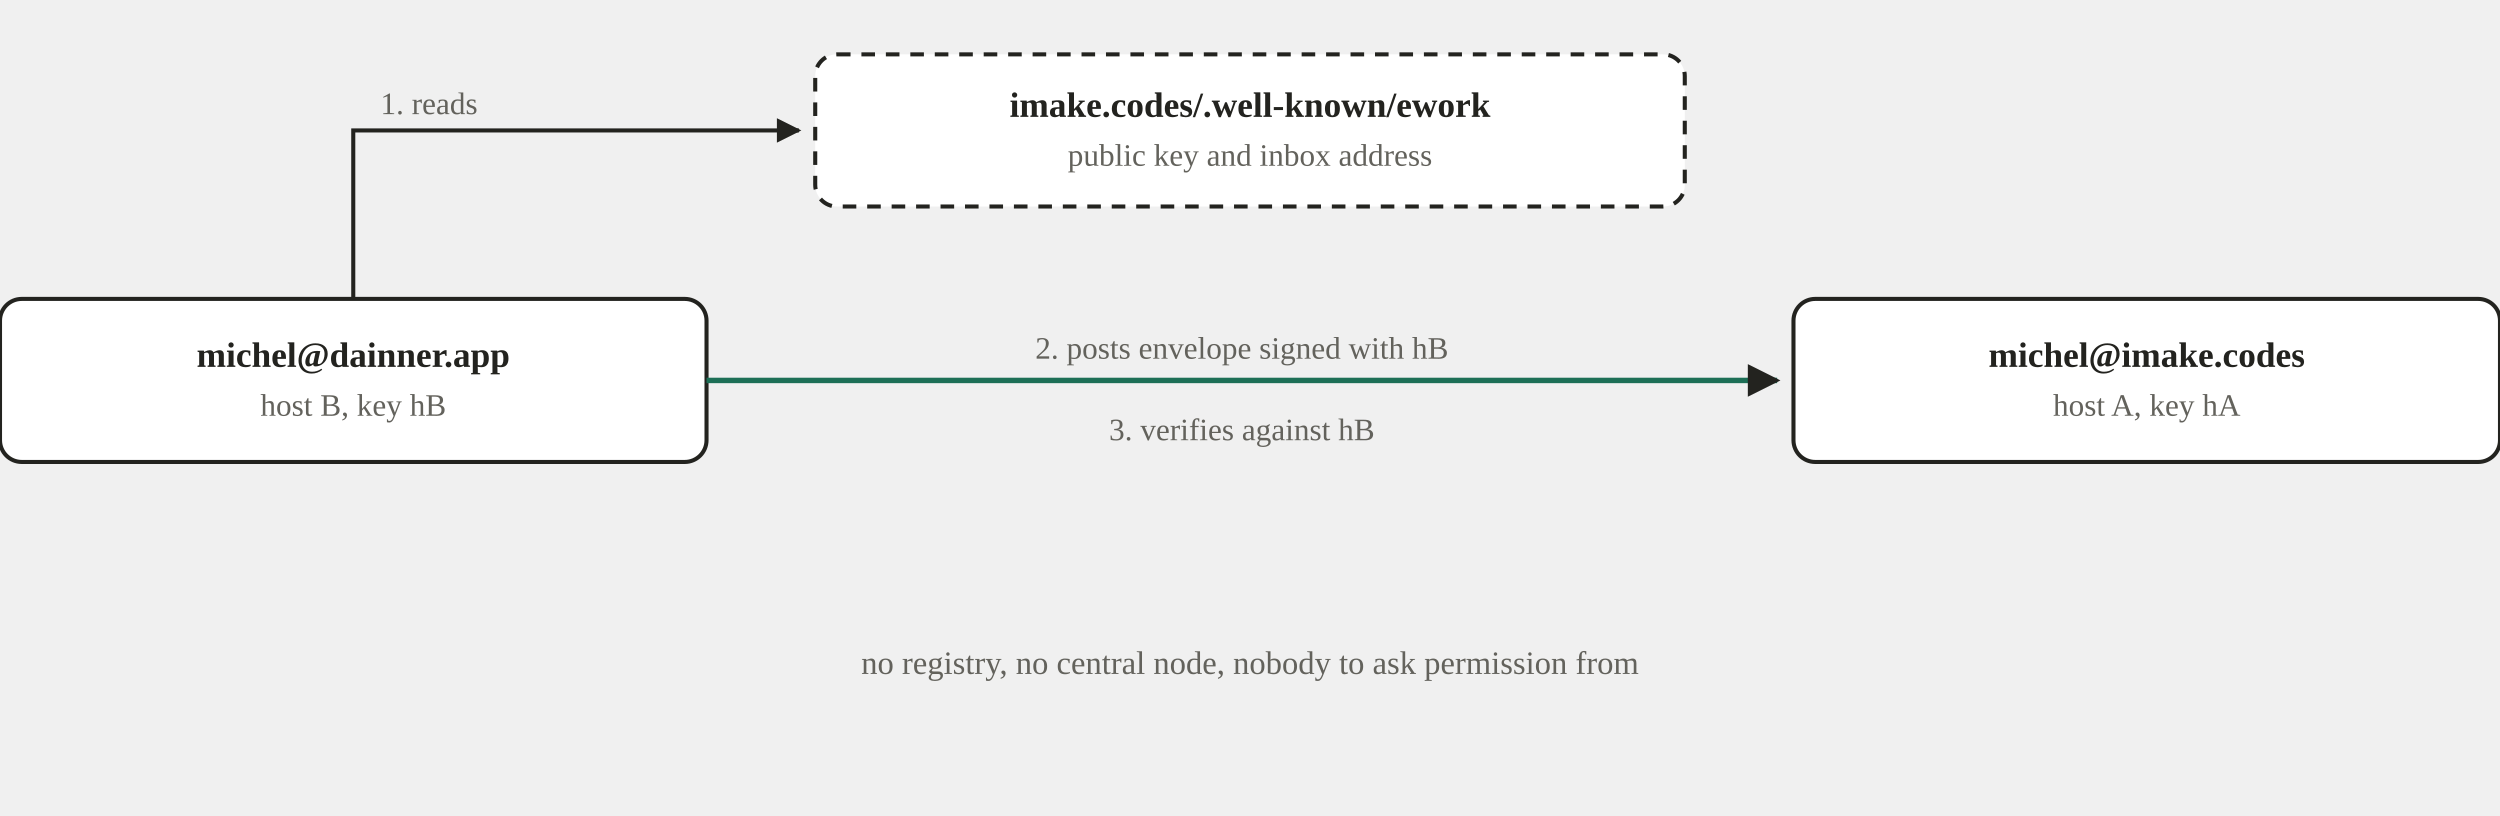
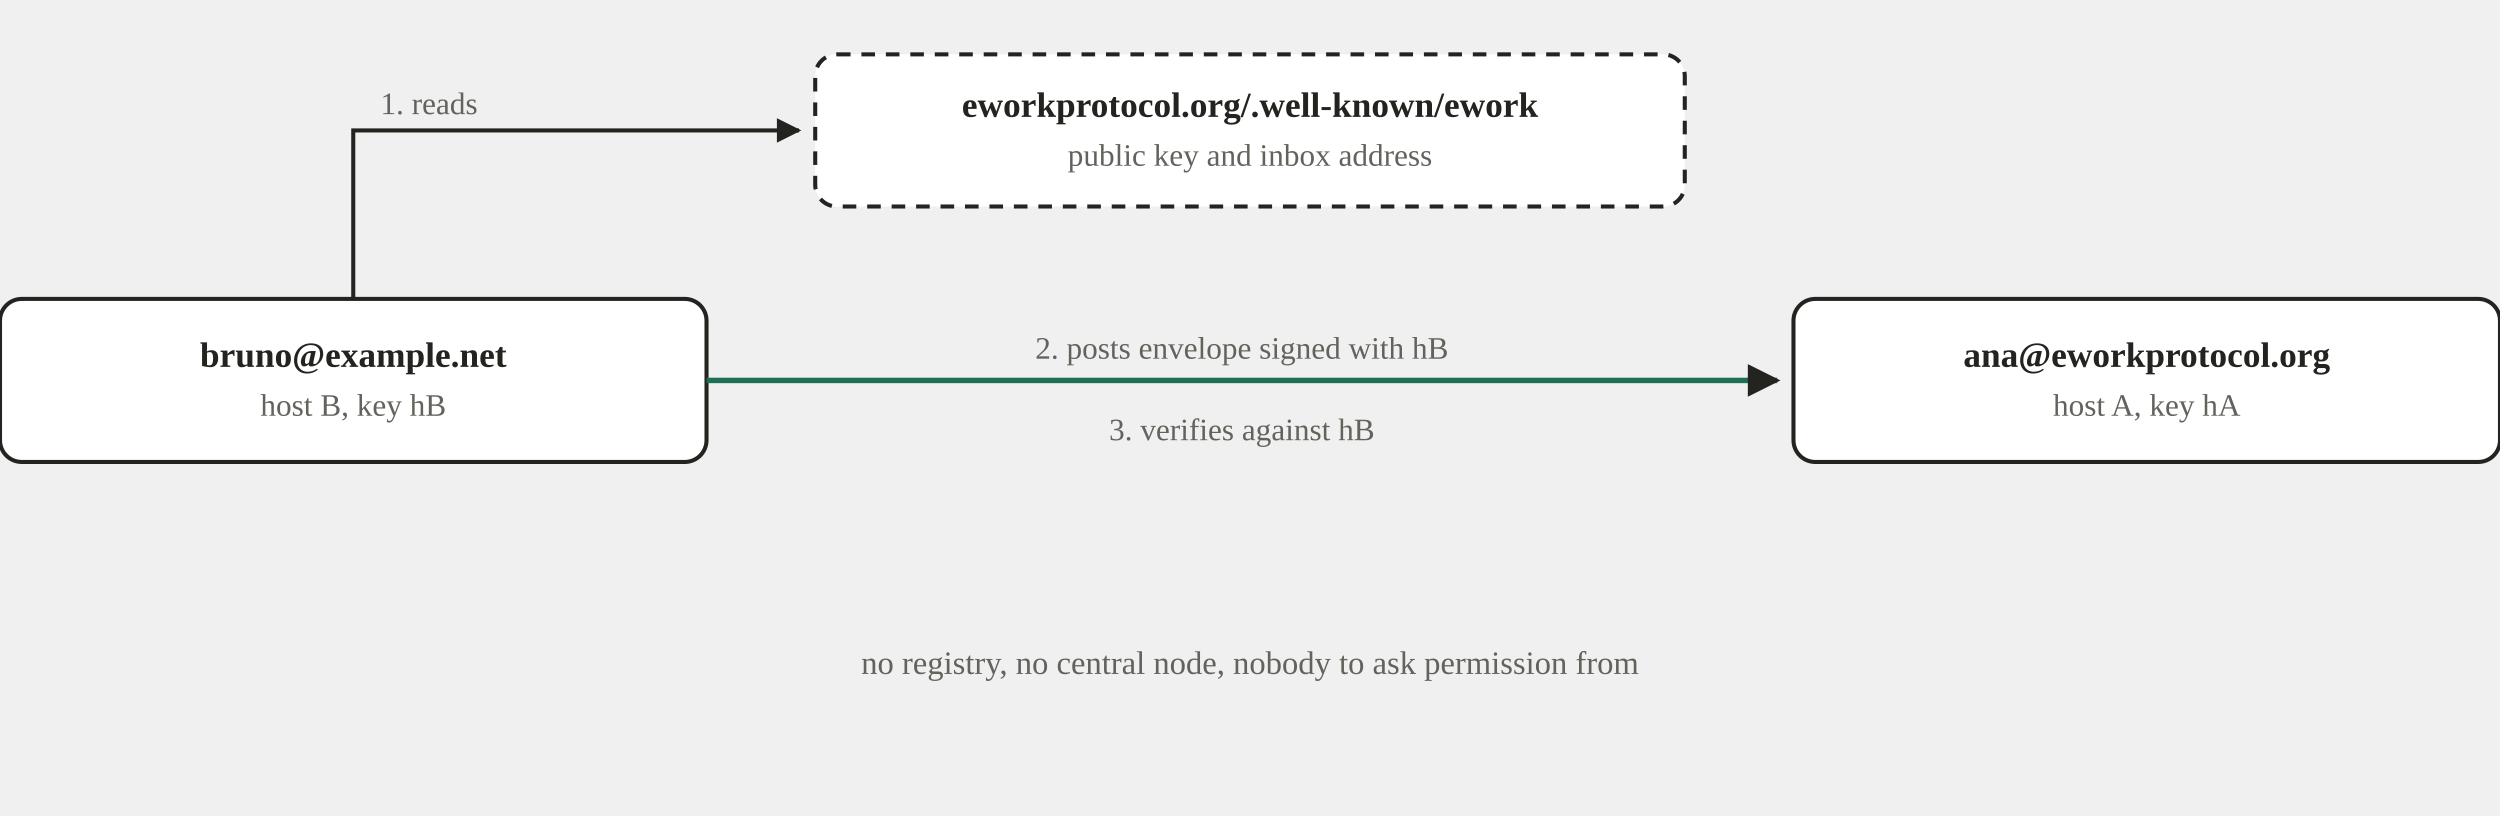
- <svg xmlns="http://www.w3.org/2000/svg" width="900" viewBox="0 0 920 300" role="img" aria-label="Two independent hosts. The dainner.app host fetches the well-known discovery document from imake.codes, learns its public key and inbox address, then posts an envelope signed with its own key, which the receiving host verifies.">
+ <svg xmlns="http://www.w3.org/2000/svg" width="900" viewBox="0 0 920 300" role="img" aria-label="Two independent hosts. The example.net host fetches the well-known discovery document from eworkprotocol.org, learns its public key and inbox address, then posts an envelope signed with its own key, which the receiving host verifies.">
  <defs>
    <marker id="seta" viewBox="0 0 10 10" refX="9" refY="5" markerWidth="6" markerHeight="6" orient="auto-start-reverse">
      <path d="M 0 0 L 10 5 L 0 10 z" fill="#23231f" />
    </marker>
  </defs>
  <rect x="0" y="110" width="260" height="60" rx="8" fill="#ffffff" stroke="#23231f" stroke-width="1.5" />
-   <text x="130.0" y="135.0" text-anchor="middle" font-size="13" font-weight="600" fill="#23231f">michel@dainner.app</text>
+   <text x="130.0" y="135.0" text-anchor="middle" font-size="13" font-weight="600" fill="#23231f">bruno@example.net</text>
  <text x="130.0" y="153.0" text-anchor="middle" font-size="11.5" fill="#63625c">host B, key hB</text>
  <rect x="660" y="110" width="260" height="60" rx="8" fill="#ffffff" stroke="#23231f" stroke-width="1.5" />
-   <text x="790.0" y="135.0" text-anchor="middle" font-size="13" font-weight="600" fill="#23231f">michel@imake.codes</text>
+   <text x="790.0" y="135.0" text-anchor="middle" font-size="13" font-weight="600" fill="#23231f">ana@eworkprotocol.org</text>
  <text x="790.0" y="153.0" text-anchor="middle" font-size="11.5" fill="#63625c">host A, key hA</text>
  <rect x="300" y="20" width="320" height="56" rx="8" fill="#ffffff" stroke="#23231f" stroke-width="1.5" stroke-dasharray="5 4" />
-   <text x="460.0" y="43.0" text-anchor="middle" font-size="13" font-weight="600" fill="#23231f">imake.codes/.well-known/ework</text>
+   <text x="460.0" y="43.0" text-anchor="middle" font-size="13" font-weight="600" fill="#23231f">eworkprotocol.org/.well-known/ework</text>
  <text x="460.0" y="61.0" text-anchor="middle" font-size="11.5" fill="#63625c">public key and inbox address</text>
  <path d="M 130 110 L 130 48 L 294 48" fill="none" stroke="#23231f" stroke-width="1.5" marker-end="url(#seta)" />
  <text x="140" y="42" font-size="11.5" fill="#63625c">1. reads</text>
  <line x1="260" y1="140" x2="654" y2="140" stroke="#1d6f56" stroke-width="2" marker-end="url(#seta)" />
  <text x="457.0" y="132.0" text-anchor="middle" font-size="11.5" fill="#63625c">2. posts envelope signed with hB</text>
  <text x="457" y="162" text-anchor="middle" font-size="11.5" fill="#63625c">3. verifies against hB</text>
  <text x="460" y="248" text-anchor="middle" font-size="12" fill="#63625c">no registry, no central node, nobody to ask permission from</text>
</svg>
